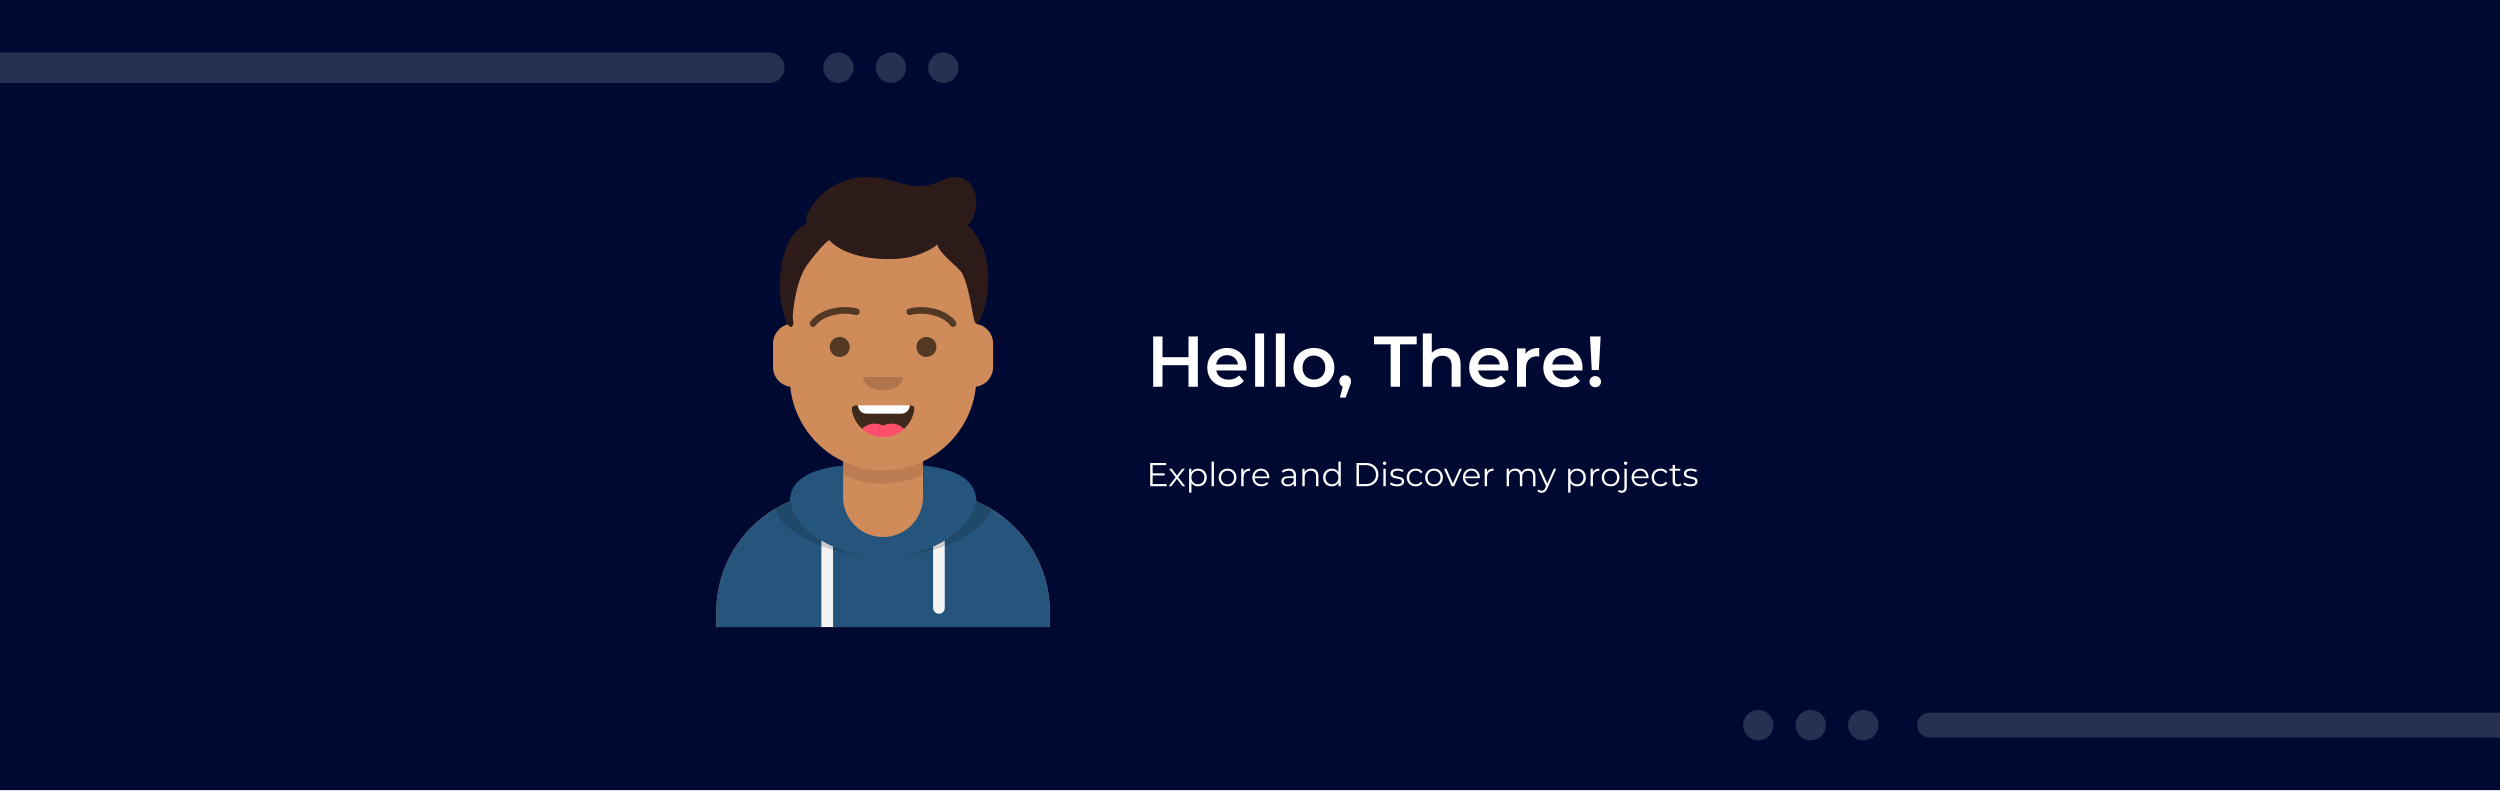
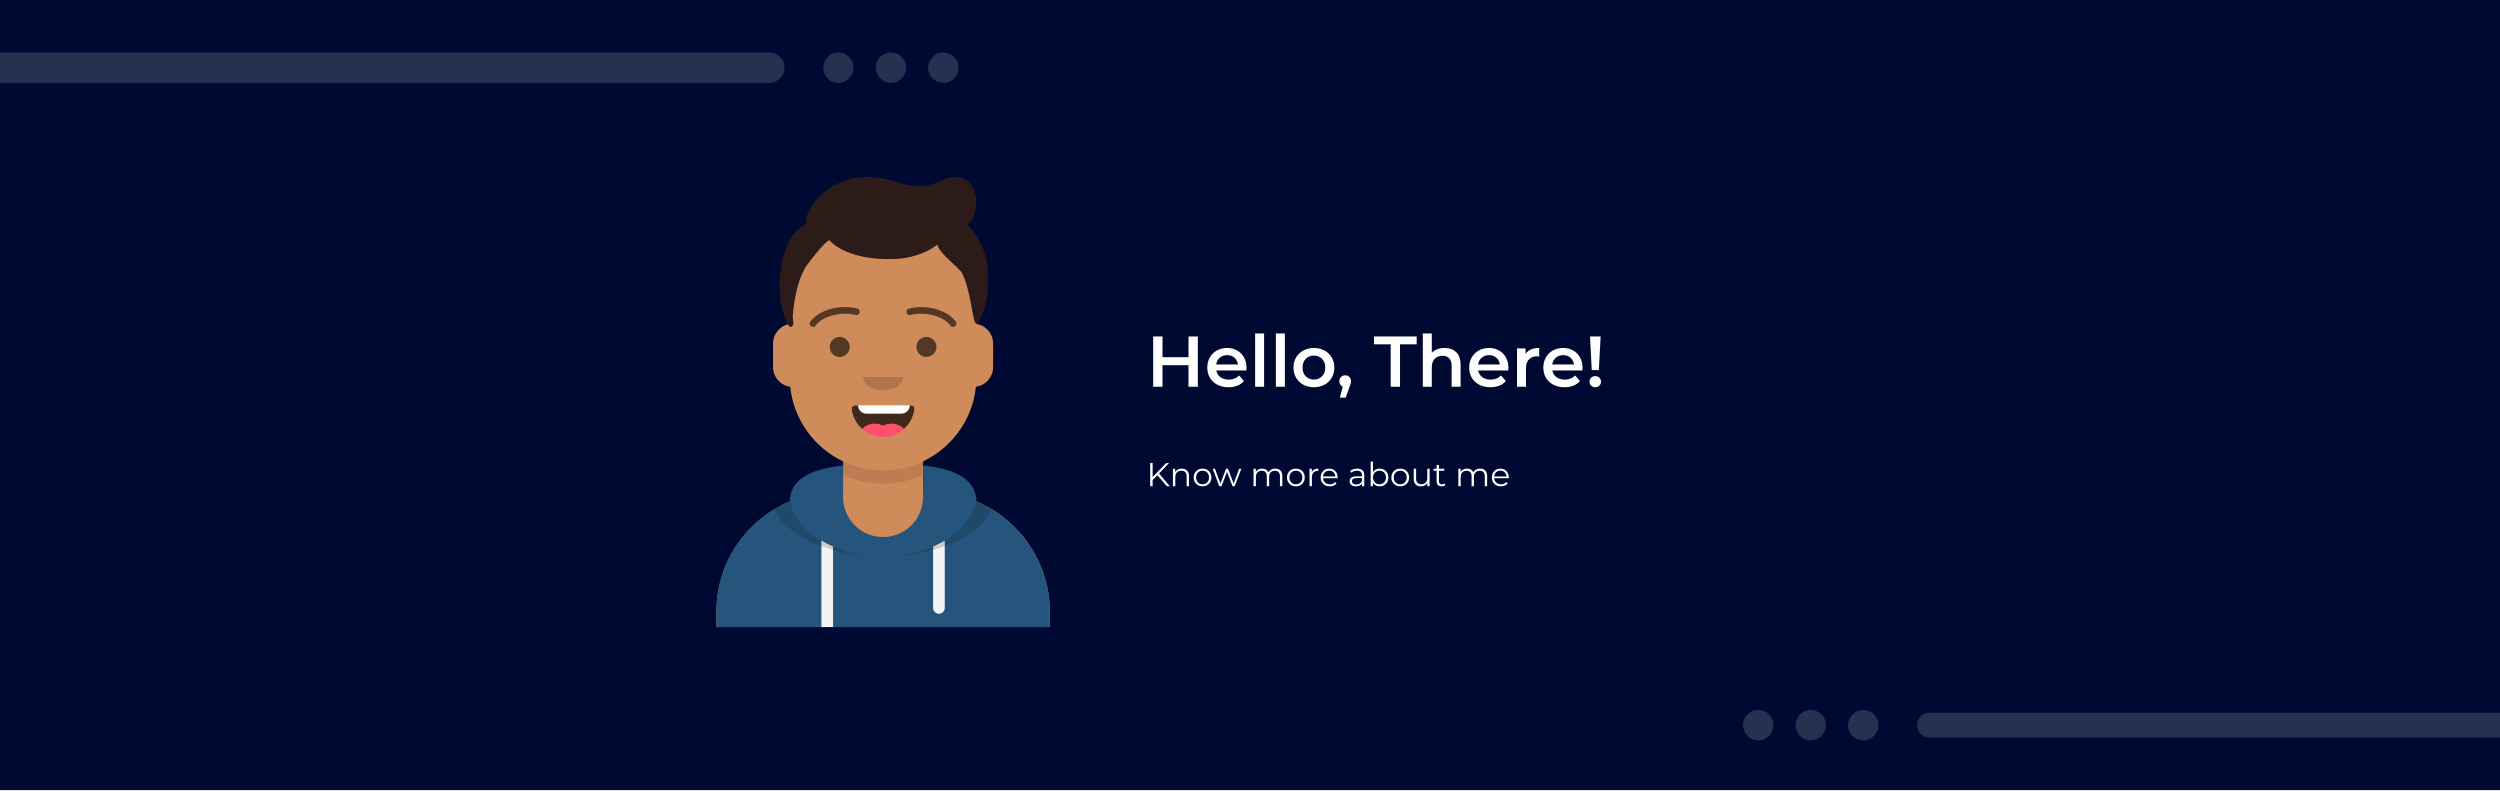
<svg xmlns="http://www.w3.org/2000/svg" width="905" height="286" viewBox="0 0 905 286" fill="none">
  <g clip-path="url(#clip0)">
    <rect width="905" height="286" fill="#000931" />
    <mask id="mask0" mask-type="alpha" maskUnits="userSpaceOnUse" x="259" y="79" width="122" height="148">
      <path d="M334.157 167.012V178.111H336.571C360.572 178.111 380.029 197.567 380.029 221.568V227H259.314V221.568C259.314 197.567 278.771 178.111 302.771 178.111H305.186V167.012C294.782 162.069 287.303 151.968 286.056 140.014C282.54 139.517 279.836 136.496 279.836 132.843V124.393C279.836 120.804 282.446 117.825 285.871 117.25V113.529C285.871 94.861 301.004 79.729 319.671 79.729C338.339 79.729 353.471 94.861 353.471 113.529V117.25C356.897 117.825 359.507 120.804 359.507 124.393V132.843C359.507 136.496 356.803 139.517 353.287 140.014C352.04 151.968 344.561 162.069 334.157 167.012Z" fill="white" />
    </mask>
    <g mask="url(#mask0)">
      <path d="M334.157 167.012V178.111H336.571C360.572 178.111 380.029 197.567 380.029 221.568V227H259.314V221.568C259.314 197.567 278.771 178.111 302.771 178.111H305.186V167.012C294.782 162.069 287.303 151.968 286.056 140.014C282.54 139.517 279.836 136.496 279.836 132.843V124.393C279.836 120.804 282.446 117.825 285.871 117.25V113.529C285.871 94.861 301.004 79.729 319.671 79.729C338.339 79.729 353.471 94.861 353.471 113.529V117.25C356.897 117.825 359.507 120.804 359.507 124.393V132.843C359.507 136.496 356.803 139.517 353.287 140.014C352.04 151.968 344.561 162.069 334.157 167.012Z" fill="#D0C6AC" />
      <path d="M418.657 79.729H259.314V248.729H418.657V79.729Z" fill="#D08B5B" />
      <path fill-rule="evenodd" clip-rule="evenodd" d="M353.471 127.411V141.293C353.471 159.96 338.339 175.093 319.671 175.093C301.004 175.093 285.871 159.96 285.871 141.293V127.411V136.464C285.871 155.132 301.004 170.264 319.671 170.264C338.339 170.264 353.471 155.132 353.471 136.464V127.411Z" fill="black" fill-opacity="0.1" />
    </g>
    <mask id="mask1" mask-type="alpha" maskUnits="userSpaceOnUse" x="259" y="168" width="122" height="59">
-       <path fill-rule="evenodd" clip-rule="evenodd" d="M305.186 168.496C294.37 169.707 286.04 173.012 285.874 181.518C270.267 188.111 259.314 203.56 259.314 221.568V227H380.029V221.568C380.029 203.56 369.076 188.111 353.469 181.518C353.303 173.012 344.972 169.707 334.157 168.496V179.921C334.157 187.922 327.672 194.407 319.671 194.407C311.671 194.407 305.186 187.922 305.186 179.921V168.496Z" fill="white" />
+       <path fill-rule="evenodd" clip-rule="evenodd" d="M305.186 168.496C294.37 169.707 286.04 173.012 285.874 181.518C270.267 188.111 259.314 203.56 259.314 221.568V227H380.029V221.568C380.029 203.56 369.076 188.111 353.469 181.518C353.302 173.012 344.972 169.707 334.157 168.496V179.921C334.157 187.922 327.672 194.407 319.671 194.407C311.671 194.407 305.186 187.922 305.186 179.921V168.496Z" fill="white" />
    </mask>
    <g mask="url(#mask1)">
-       <path fill-rule="evenodd" clip-rule="evenodd" d="M305.186 168.496C294.37 169.707 286.04 173.012 285.874 181.518C270.267 188.111 259.314 203.56 259.314 221.568V227H380.029V221.568C380.029 203.56 369.076 188.111 353.469 181.518C353.303 173.012 344.972 169.707 334.157 168.496V179.921C334.157 187.922 327.672 194.407 319.671 194.407C311.671 194.407 305.186 187.922 305.186 179.921V168.496Z" fill="#B7C1DB" />
+       <path fill-rule="evenodd" clip-rule="evenodd" d="M305.186 168.496C294.37 169.707 286.04 173.012 285.874 181.518C270.267 188.111 259.314 203.56 259.314 221.568V227H380.029V221.568C380.029 203.56 369.076 188.111 353.469 181.518C353.302 173.012 344.972 169.707 334.157 168.496V179.921C334.157 187.922 327.672 194.407 319.671 194.407C311.671 194.407 305.186 187.922 305.186 179.921V168.496Z" fill="#B7C1DB" />
      <path d="M399.343 160.607H240V227H399.343V160.607Z" fill="#25557C" />
-       <path fill-rule="evenodd" clip-rule="evenodd" d="M301.564 197.871V227H297.339V195.705C298.669 196.496 300.084 197.22 301.564 197.871ZM342.004 195.705V220.059C342.004 221.226 341.058 222.171 339.891 222.171C338.724 222.171 337.779 221.226 337.779 220.059V197.871C339.259 197.22 340.673 196.496 342.004 195.705Z" fill="#F4F4F4" />
+       <path fill-rule="evenodd" clip-rule="evenodd" d="M301.564 197.871V227H297.339V195.705C298.669 196.496 300.084 197.22 301.564 197.871ZM342.003 195.705V220.059C342.003 221.226 341.058 222.171 339.891 222.171C338.724 222.171 337.778 221.226 337.778 220.059V197.871C339.259 197.22 340.673 196.496 342.003 195.705Z" fill="#F4F4F4" />
      <path fill-rule="evenodd" clip-rule="evenodd" d="M294.901 168.287C285.817 170.005 279.534 173.429 279.534 180.107C279.534 192.005 299.475 201.65 319.671 201.65C339.868 201.65 359.809 192.005 359.809 180.107C359.809 173.429 353.526 170.005 344.442 168.287C349.925 170.309 353.471 173.708 353.471 179.364C353.471 191.672 336.679 201.65 319.671 201.65C302.664 201.65 285.871 191.672 285.871 179.364C285.871 173.708 289.417 170.309 294.901 168.287Z" fill="black" fill-opacity="0.16" />
    </g>
    <mask id="mask2" mask-type="alpha" maskUnits="userSpaceOnUse" x="308" y="146" width="24" height="13">
      <path fill-rule="evenodd" clip-rule="evenodd" d="M308.275 148.009C308.913 153.738 313.772 158.193 319.671 158.193C325.589 158.193 330.46 153.711 331.074 147.956C331.123 147.493 330.606 146.725 329.958 146.725C320.968 146.725 314.081 146.725 309.463 146.725C308.811 146.725 308.211 147.436 308.275 148.009Z" fill="white" />
    </mask>
    <g mask="url(#mask2)">
      <path fill-rule="evenodd" clip-rule="evenodd" d="M308.275 148.009C308.913 153.738 313.772 158.193 319.671 158.193C325.589 158.193 330.46 153.711 331.074 147.956C331.123 147.493 330.606 146.725 329.958 146.725C320.968 146.725 314.081 146.725 309.463 146.725C308.811 146.725 308.211 147.436 308.275 148.009Z" fill="black" fill-opacity="0.7" />
      <path d="M326.311 140.086H313.636C311.969 140.086 310.618 141.437 310.618 143.104V146.725C310.618 148.392 311.969 149.743 313.636 149.743H326.311C327.977 149.743 329.329 148.392 329.329 146.725V143.104C329.329 141.437 327.977 140.086 326.311 140.086Z" fill="white" />
      <path d="M316.654 166.643C320.32 166.643 323.293 163.67 323.293 160.004C323.293 156.337 320.32 153.364 316.654 153.364C312.987 153.364 310.014 156.337 310.014 160.004C310.014 163.67 312.987 166.643 316.654 166.643Z" fill="#FF4F6D" />
-       <path d="M322.689 166.643C326.356 166.643 329.329 163.67 329.329 160.004C329.329 156.337 326.356 153.364 322.689 153.364C319.023 153.364 316.05 156.337 316.05 160.004C316.05 163.67 319.023 166.643 322.689 166.643Z" fill="#FF4F6D" />
+       <path d="M322.689 166.643C326.356 166.643 329.329 163.67 329.329 160.004C329.329 156.337 326.356 153.364 322.689 153.364C319.022 153.364 316.05 156.337 316.05 160.004C316.05 163.67 319.022 166.643 322.689 166.643Z" fill="#FF4F6D" />
    </g>
    <path fill-rule="evenodd" clip-rule="evenodd" d="M312.429 136.464C312.429 139.131 315.671 141.293 319.671 141.293C323.672 141.293 326.914 139.131 326.914 136.464" fill="black" fill-opacity="0.16" />
    <path d="M303.979 129.221C305.979 129.221 307.6 127.6 307.6 125.6C307.6 123.6 305.979 121.979 303.979 121.979C301.979 121.979 300.357 123.6 300.357 125.6C300.357 127.6 301.979 129.221 303.979 129.221Z" fill="black" fill-opacity="0.6" />
    <path d="M335.364 129.221C337.364 129.221 338.986 127.6 338.986 125.6C338.986 123.6 337.364 121.979 335.364 121.979C333.364 121.979 331.743 123.6 331.743 125.6C331.743 127.6 333.364 129.221 335.364 129.221Z" fill="black" fill-opacity="0.6" />
    <path d="M295.305 117.849C297.668 114.524 304.146 112.66 309.726 114.03C310.374 114.189 311.028 113.793 311.187 113.146C311.346 112.498 310.95 111.845 310.302 111.686C303.822 110.094 296.321 112.253 293.337 116.451C292.951 116.994 293.079 117.748 293.622 118.134C294.166 118.52 294.919 118.393 295.305 117.849Z" fill="black" fill-opacity="0.6" />
-     <path d="M344.038 117.849C341.675 114.524 335.197 112.66 329.617 114.03C328.969 114.189 328.315 113.793 328.156 113.146C327.997 112.498 328.393 111.845 329.041 111.686C335.521 110.094 343.023 112.253 346.006 116.451C346.392 116.994 346.264 117.748 345.721 118.134C345.177 118.52 344.424 118.393 344.038 117.849Z" fill="black" fill-opacity="0.6" />
+     <path d="M344.038 117.849C341.675 114.524 335.197 112.66 329.617 114.03C328.969 114.189 328.315 113.793 328.156 113.146C327.997 112.498 328.393 111.845 329.041 111.686C335.521 110.094 343.022 112.253 346.006 116.451C346.392 116.994 346.264 117.748 345.721 118.134C345.177 118.52 344.424 118.393 344.038 117.849Z" fill="black" fill-opacity="0.6" />
    <mask id="mask3" mask-type="alpha" maskUnits="userSpaceOnUse" x="240" y="58" width="160" height="169">
      <path d="M399.343 58H240V227H399.343V58Z" fill="white" />
    </mask>
    <g mask="url(#mask3)">
      <mask id="mask4" mask-type="alpha" maskUnits="userSpaceOnUse" x="282" y="64" width="76" height="55">
        <path fill-rule="evenodd" clip-rule="evenodd" d="M350.26 81.508C353.523 78.521 354.309 72.463 352.456 68.532C350.182 63.706 345.565 63.102 341.142 65.224C336.972 67.225 333.261 67.891 328.695 66.922C324.314 65.992 320.158 64.351 315.63 64.082C308.19 63.639 300.963 66.398 295.893 71.96C294.925 73.021 294.146 74.234 293.409 75.464C292.819 76.448 292.155 77.503 291.904 78.637C291.785 79.177 292.007 80.507 291.738 80.949C291.448 81.426 290.353 81.864 289.886 82.218C288.94 82.935 288.121 83.745 287.363 84.66C285.754 86.605 284.868 88.636 284.123 91.041C281.647 99.035 281.437 108.544 284.638 116.394C285.065 117.44 286.388 119.624 287.165 117.382C287.319 116.939 286.963 115.454 286.964 115.007C286.967 113.366 287.873 102.496 291.821 96.407C293.106 94.425 299.047 87.003 300.261 86.943C300.904 87.965 307.431 94.493 324.369 93.728C332.012 93.383 337.889 89.95 339.3 88.461C339.921 91.8 347.142 96.8 348.242 98.857C351.421 104.8 352.126 117.147 353.339 117.124C354.553 117.101 355.424 113.963 355.673 113.364C357.527 108.912 357.843 103.325 357.645 98.541C357.387 92.383 354.845 85.729 350.26 81.508Z" fill="white" />
      </mask>
      <g mask="url(#mask4)">
        <path fill-rule="evenodd" clip-rule="evenodd" d="M350.26 81.508C353.523 78.521 354.309 72.463 352.456 68.532C350.182 63.706 345.565 63.102 341.142 65.224C336.972 67.225 333.261 67.891 328.695 66.922C324.314 65.992 320.158 64.351 315.63 64.082C308.19 63.639 300.963 66.398 295.893 71.96C294.925 73.021 294.146 74.234 293.409 75.464C292.819 76.448 292.155 77.503 291.904 78.637C291.785 79.177 292.007 80.507 291.738 80.949C291.448 81.426 290.353 81.864 289.886 82.218C288.94 82.935 288.121 83.745 287.363 84.66C285.754 86.605 284.868 88.636 284.123 91.041C281.647 99.035 281.437 108.544 284.638 116.394C285.065 117.44 286.388 119.624 287.165 117.382C287.319 116.939 286.963 115.454 286.964 115.007C286.967 113.366 287.873 102.496 291.821 96.407C293.106 94.425 299.047 87.003 300.261 86.943C300.904 87.965 307.431 94.493 324.369 93.728C332.012 93.383 337.889 89.95 339.3 88.461C339.921 91.8 347.142 96.8 348.242 98.857C351.421 104.8 352.126 117.147 353.339 117.124C354.553 117.101 355.424 113.963 355.673 113.364C357.527 108.912 357.843 103.325 357.645 98.541C357.387 92.383 354.845 85.729 350.26 81.508Z" fill="#28354B" />
        <path d="M398.739 58H239.396V227H398.739V58Z" fill="#2C1B18" />
      </g>
    </g>
    <path d="M433.616 121.8V140H430.236V132.2H420.824V140H417.444V121.8H420.824V129.314H430.236V121.8H433.616ZM451.233 133.136C451.233 133.361 451.215 133.682 451.181 134.098H440.287C440.477 135.121 440.971 135.935 441.769 136.542C442.583 137.131 443.589 137.426 444.785 137.426C446.31 137.426 447.567 136.923 448.555 135.918L450.297 137.92C449.673 138.665 448.884 139.229 447.931 139.61C446.977 139.991 445.903 140.182 444.707 140.182C443.181 140.182 441.838 139.879 440.677 139.272C439.515 138.665 438.614 137.825 437.973 136.75C437.349 135.658 437.037 134.427 437.037 133.058C437.037 131.706 437.34 130.493 437.947 129.418C438.571 128.326 439.429 127.477 440.521 126.87C441.613 126.263 442.843 125.96 444.213 125.96C445.565 125.96 446.769 126.263 447.827 126.87C448.901 127.459 449.733 128.3 450.323 129.392C450.929 130.467 451.233 131.715 451.233 133.136ZM444.213 128.56C443.173 128.56 442.289 128.872 441.561 129.496C440.85 130.103 440.417 130.917 440.261 131.94H448.139C448 130.935 447.575 130.12 446.865 129.496C446.154 128.872 445.27 128.56 444.213 128.56ZM454.355 120.708H457.605V140H454.355V120.708ZM461.87 120.708H465.12V140H461.87V120.708ZM475.626 140.182C474.222 140.182 472.957 139.879 471.83 139.272C470.703 138.665 469.819 137.825 469.178 136.75C468.554 135.658 468.242 134.427 468.242 133.058C468.242 131.689 468.554 130.467 469.178 129.392C469.819 128.317 470.703 127.477 471.83 126.87C472.957 126.263 474.222 125.96 475.626 125.96C477.047 125.96 478.321 126.263 479.448 126.87C480.575 127.477 481.45 128.317 482.074 129.392C482.715 130.467 483.036 131.689 483.036 133.058C483.036 134.427 482.715 135.658 482.074 136.75C481.45 137.825 480.575 138.665 479.448 139.272C478.321 139.879 477.047 140.182 475.626 140.182ZM475.626 137.4C476.822 137.4 477.81 137.001 478.59 136.204C479.37 135.407 479.76 134.358 479.76 133.058C479.76 131.758 479.37 130.709 478.59 129.912C477.81 129.115 476.822 128.716 475.626 128.716C474.43 128.716 473.442 129.115 472.662 129.912C471.899 130.709 471.518 131.758 471.518 133.058C471.518 134.358 471.899 135.407 472.662 136.204C473.442 137.001 474.43 137.4 475.626 137.4ZM486.956 135.866C487.562 135.866 488.065 136.065 488.464 136.464C488.862 136.863 489.062 137.383 489.062 138.024C489.062 138.301 489.018 138.596 488.932 138.908C488.862 139.203 488.706 139.653 488.464 140.26L487.138 143.926H485.032L486.072 139.948C485.69 139.792 485.387 139.549 485.162 139.22C484.954 138.873 484.85 138.475 484.85 138.024C484.85 137.383 485.049 136.863 485.448 136.464C485.846 136.065 486.349 135.866 486.956 135.866ZM503.427 124.66H497.395V121.8H512.839V124.66H506.807V140H503.427V124.66ZM522.942 125.96C524.692 125.96 526.096 126.471 527.154 127.494C528.211 128.517 528.74 130.033 528.74 132.044V140H525.49V132.46C525.49 131.247 525.204 130.337 524.632 129.73C524.06 129.106 523.245 128.794 522.188 128.794C520.992 128.794 520.047 129.158 519.354 129.886C518.66 130.597 518.314 131.628 518.314 132.98V140H515.064V120.708H518.314V127.728C518.851 127.156 519.51 126.723 520.29 126.428C521.087 126.116 521.971 125.96 522.942 125.96ZM546.041 133.136C546.041 133.361 546.024 133.682 545.989 134.098H535.095C535.286 135.121 535.78 135.935 536.577 136.542C537.392 137.131 538.397 137.426 539.593 137.426C541.119 137.426 542.375 136.923 543.363 135.918L545.105 137.92C544.481 138.665 543.693 139.229 542.739 139.61C541.786 139.991 540.711 140.182 539.515 140.182C537.99 140.182 536.647 139.879 535.485 139.272C534.324 138.665 533.423 137.825 532.781 136.75C532.157 135.658 531.845 134.427 531.845 133.058C531.845 131.706 532.149 130.493 532.755 129.418C533.379 128.326 534.237 127.477 535.329 126.87C536.421 126.263 537.652 125.96 539.021 125.96C540.373 125.96 541.578 126.263 542.635 126.87C543.71 127.459 544.542 128.3 545.131 129.392C545.738 130.467 546.041 131.715 546.041 133.136ZM539.021 128.56C537.981 128.56 537.097 128.872 536.369 129.496C535.659 130.103 535.225 130.917 535.069 131.94H542.947C542.809 130.935 542.384 130.12 541.673 129.496C540.963 128.872 540.079 128.56 539.021 128.56ZM552.257 128.144C553.193 126.688 554.84 125.96 557.197 125.96V129.054C556.92 129.002 556.669 128.976 556.443 128.976C555.178 128.976 554.19 129.349 553.479 130.094C552.769 130.822 552.413 131.879 552.413 133.266V140H549.163V126.116H552.257V128.144ZM572.879 133.136C572.879 133.361 572.862 133.682 572.827 134.098H561.933C562.124 135.121 562.618 135.935 563.415 136.542C564.23 137.131 565.235 137.426 566.431 137.426C567.957 137.426 569.213 136.923 570.201 135.918L571.943 137.92C571.319 138.665 570.531 139.229 569.577 139.61C568.624 139.991 567.549 140.182 566.353 140.182C564.828 140.182 563.485 139.879 562.323 139.272C561.162 138.665 560.261 137.825 559.619 136.75C558.995 135.658 558.683 134.427 558.683 133.058C558.683 131.706 558.987 130.493 559.593 129.418C560.217 128.326 561.075 127.477 562.167 126.87C563.259 126.263 564.49 125.96 565.859 125.96C567.211 125.96 568.416 126.263 569.473 126.87C570.548 127.459 571.38 128.3 571.969 129.392C572.576 130.467 572.879 131.715 572.879 133.136ZM565.859 128.56C564.819 128.56 563.935 128.872 563.207 129.496C562.497 130.103 562.063 130.917 561.907 131.94H569.785C569.647 130.935 569.222 130.12 568.511 129.496C567.801 128.872 566.917 128.56 565.859 128.56ZM575.585 121.8H579.433L578.783 133.968H576.209L575.585 121.8ZM577.509 140.182C576.902 140.182 576.4 139.991 576.001 139.61C575.602 139.211 575.403 138.726 575.403 138.154C575.403 137.582 575.602 137.105 576.001 136.724C576.4 136.343 576.902 136.152 577.509 136.152C578.098 136.152 578.584 136.343 578.965 136.724C579.364 137.105 579.563 137.582 579.563 138.154C579.563 138.726 579.364 139.211 578.965 139.61C578.584 139.991 578.098 140.182 577.509 140.182Z" fill="white" />
    <rect x="-16" y="19" width="300" height="11" rx="5.5" fill="white" fill-opacity="0.16" />
    <rect x="298" y="19" width="11" height="11" rx="5.5" fill="white" fill-opacity="0.16" />
    <rect x="317" y="19" width="11" height="11" rx="5.5" fill="white" fill-opacity="0.16" />
    <rect x="336" y="19" width="11" height="11" rx="5.5" fill="white" fill-opacity="0.16" />
    <rect x="631" y="257" width="11" height="11" rx="5.5" fill="white" fill-opacity="0.16" />
    <rect x="650" y="257" width="11" height="11" rx="5.5" fill="white" fill-opacity="0.16" />
    <rect x="669" y="257" width="11" height="11" rx="5.5" fill="white" fill-opacity="0.16" />
    <rect x="694" y="258" width="277" height="9" rx="4.5" fill="white" fill-opacity="0.16" />
-     <path d="M422.308 175.232V176H416.368V167.6H422.128V168.368H417.256V171.356H421.6V172.112H417.256V175.232H422.308ZM428.06 176L426.056 173.36L424.04 176H423.08L425.576 172.76L423.2 169.688H424.16L426.056 172.16L427.952 169.688H428.888L426.512 172.76L429.032 176H428.06ZM433.702 169.64C434.294 169.64 434.83 169.776 435.31 170.048C435.79 170.312 436.166 170.688 436.438 171.176C436.71 171.664 436.846 172.22 436.846 172.844C436.846 173.476 436.71 174.036 436.438 174.524C436.166 175.012 435.79 175.392 435.31 175.664C434.838 175.928 434.302 176.06 433.702 176.06C433.19 176.06 432.726 175.956 432.31 175.748C431.902 175.532 431.566 175.22 431.302 174.812V178.328H430.45V169.688H431.266V170.936C431.522 170.52 431.858 170.2 432.274 169.976C432.698 169.752 433.174 169.64 433.702 169.64ZM433.642 175.304C434.082 175.304 434.482 175.204 434.842 175.004C435.202 174.796 435.482 174.504 435.682 174.128C435.89 173.752 435.994 173.324 435.994 172.844C435.994 172.364 435.89 171.94 435.682 171.572C435.482 171.196 435.202 170.904 434.842 170.696C434.482 170.488 434.082 170.384 433.642 170.384C433.194 170.384 432.79 170.488 432.43 170.696C432.078 170.904 431.798 171.196 431.59 171.572C431.39 171.94 431.29 172.364 431.29 172.844C431.29 173.324 431.39 173.752 431.59 174.128C431.798 174.504 432.078 174.796 432.43 175.004C432.79 175.204 433.194 175.304 433.642 175.304ZM438.583 167.096H439.435V176H438.583V167.096ZM444.385 176.06C443.777 176.06 443.229 175.924 442.741 175.652C442.253 175.372 441.869 174.988 441.589 174.5C441.309 174.012 441.169 173.46 441.169 172.844C441.169 172.228 441.309 171.676 441.589 171.188C441.869 170.7 442.253 170.32 442.741 170.048C443.229 169.776 443.777 169.64 444.385 169.64C444.993 169.64 445.541 169.776 446.029 170.048C446.517 170.32 446.897 170.7 447.169 171.188C447.449 171.676 447.589 172.228 447.589 172.844C447.589 173.46 447.449 174.012 447.169 174.5C446.897 174.988 446.517 175.372 446.029 175.652C445.541 175.924 444.993 176.06 444.385 176.06ZM444.385 175.304C444.833 175.304 445.233 175.204 445.585 175.004C445.945 174.796 446.225 174.504 446.425 174.128C446.625 173.752 446.725 173.324 446.725 172.844C446.725 172.364 446.625 171.936 446.425 171.56C446.225 171.184 445.945 170.896 445.585 170.696C445.233 170.488 444.833 170.384 444.385 170.384C443.937 170.384 443.533 170.488 443.173 170.696C442.821 170.896 442.541 171.184 442.333 171.56C442.133 171.936 442.033 172.364 442.033 172.844C442.033 173.324 442.133 173.752 442.333 174.128C442.541 174.504 442.821 174.796 443.173 175.004C443.533 175.204 443.937 175.304 444.385 175.304ZM450.145 170.924C450.345 170.5 450.641 170.18 451.033 169.964C451.433 169.748 451.925 169.64 452.509 169.64V170.468L452.305 170.456C451.641 170.456 451.121 170.66 450.745 171.068C450.369 171.476 450.181 172.048 450.181 172.784V176H449.329V169.688H450.145V170.924ZM459.489 173.108H454.209C454.257 173.764 454.509 174.296 454.965 174.704C455.421 175.104 455.997 175.304 456.693 175.304C457.085 175.304 457.445 175.236 457.773 175.1C458.101 174.956 458.385 174.748 458.625 174.476L459.105 175.028C458.825 175.364 458.473 175.62 458.049 175.796C457.633 175.972 457.173 176.06 456.669 176.06C456.021 176.06 455.445 175.924 454.941 175.652C454.445 175.372 454.057 174.988 453.777 174.5C453.497 174.012 453.357 173.46 453.357 172.844C453.357 172.228 453.489 171.676 453.753 171.188C454.025 170.7 454.393 170.32 454.857 170.048C455.329 169.776 455.857 169.64 456.441 169.64C457.025 169.64 457.549 169.776 458.013 170.048C458.477 170.32 458.841 170.7 459.105 171.188C459.369 171.668 459.501 172.22 459.501 172.844L459.489 173.108ZM456.441 170.372C455.833 170.372 455.321 170.568 454.905 170.96C454.497 171.344 454.265 171.848 454.209 172.472H458.685C458.629 171.848 458.393 171.344 457.977 170.96C457.569 170.568 457.057 170.372 456.441 170.372ZM466.584 169.64C467.408 169.64 468.04 169.848 468.48 170.264C468.92 170.672 469.14 171.28 469.14 172.088V176H468.324V175.016C468.132 175.344 467.848 175.6 467.472 175.784C467.104 175.968 466.664 176.06 466.152 176.06C465.448 176.06 464.888 175.892 464.472 175.556C464.056 175.22 463.848 174.776 463.848 174.224C463.848 173.688 464.04 173.256 464.424 172.928C464.816 172.6 465.436 172.436 466.284 172.436H468.288V172.052C468.288 171.508 468.136 171.096 467.832 170.816C467.528 170.528 467.084 170.384 466.5 170.384C466.1 170.384 465.716 170.452 465.348 170.588C464.98 170.716 464.664 170.896 464.4 171.128L464.016 170.492C464.336 170.22 464.72 170.012 465.168 169.868C465.616 169.716 466.088 169.64 466.584 169.64ZM466.284 175.388C466.764 175.388 467.176 175.28 467.52 175.064C467.864 174.84 468.12 174.52 468.288 174.104V173.072H466.308C465.228 173.072 464.688 173.448 464.688 174.2C464.688 174.568 464.828 174.86 465.108 175.076C465.388 175.284 465.78 175.388 466.284 175.388ZM474.67 169.64C475.462 169.64 476.09 169.872 476.554 170.336C477.026 170.792 477.262 171.46 477.262 172.34V176H476.41V172.424C476.41 171.768 476.246 171.268 475.918 170.924C475.59 170.58 475.122 170.408 474.514 170.408C473.834 170.408 473.294 170.612 472.894 171.02C472.502 171.42 472.306 171.976 472.306 172.688V176H471.454V169.688H472.27V170.852C472.502 170.468 472.822 170.172 473.23 169.964C473.646 169.748 474.126 169.64 474.67 169.64ZM485.358 167.096V176H484.542V174.752C484.286 175.176 483.946 175.5 483.522 175.724C483.106 175.948 482.634 176.06 482.106 176.06C481.514 176.06 480.978 175.924 480.498 175.652C480.018 175.38 479.642 175 479.37 174.512C479.098 174.024 478.962 173.468 478.962 172.844C478.962 172.22 479.098 171.664 479.37 171.176C479.642 170.688 480.018 170.312 480.498 170.048C480.978 169.776 481.514 169.64 482.106 169.64C482.618 169.64 483.078 169.748 483.486 169.964C483.902 170.172 484.242 170.48 484.506 170.888V167.096H485.358ZM482.178 175.304C482.618 175.304 483.014 175.204 483.366 175.004C483.726 174.796 484.006 174.504 484.206 174.128C484.414 173.752 484.518 173.324 484.518 172.844C484.518 172.364 484.414 171.936 484.206 171.56C484.006 171.184 483.726 170.896 483.366 170.696C483.014 170.488 482.618 170.384 482.178 170.384C481.73 170.384 481.326 170.488 480.966 170.696C480.614 170.896 480.334 171.184 480.126 171.56C479.926 171.936 479.826 172.364 479.826 172.844C479.826 173.324 479.926 173.752 480.126 174.128C480.334 174.504 480.614 174.796 480.966 175.004C481.326 175.204 481.73 175.304 482.178 175.304ZM491.052 167.6H494.472C495.36 167.6 496.144 167.78 496.824 168.14C497.504 168.492 498.032 168.988 498.408 169.628C498.784 170.26 498.972 170.984 498.972 171.8C498.972 172.616 498.784 173.344 498.408 173.984C498.032 174.616 497.504 175.112 496.824 175.472C496.144 175.824 495.36 176 494.472 176H491.052V167.6ZM494.424 175.232C495.16 175.232 495.804 175.088 496.356 174.8C496.908 174.504 497.336 174.1 497.64 173.588C497.944 173.068 498.096 172.472 498.096 171.8C498.096 171.128 497.944 170.536 497.64 170.024C497.336 169.504 496.908 169.1 496.356 168.812C495.804 168.516 495.16 168.368 494.424 168.368H491.94V175.232H494.424ZM500.786 169.688H501.638V176H500.786V169.688ZM501.218 168.308C501.042 168.308 500.894 168.248 500.774 168.128C500.654 168.008 500.594 167.864 500.594 167.696C500.594 167.536 500.654 167.396 500.774 167.276C500.894 167.156 501.042 167.096 501.218 167.096C501.394 167.096 501.542 167.156 501.662 167.276C501.782 167.388 501.842 167.524 501.842 167.684C501.842 167.86 501.782 168.008 501.662 168.128C501.542 168.248 501.394 168.308 501.218 168.308ZM505.7 176.06C505.188 176.06 504.696 175.988 504.224 175.844C503.76 175.692 503.396 175.504 503.132 175.28L503.516 174.608C503.78 174.816 504.112 174.988 504.512 175.124C504.912 175.252 505.328 175.316 505.76 175.316C506.336 175.316 506.76 175.228 507.032 175.052C507.312 174.868 507.452 174.612 507.452 174.284C507.452 174.052 507.376 173.872 507.224 173.744C507.072 173.608 506.88 173.508 506.648 173.444C506.416 173.372 506.108 173.304 505.724 173.24C505.212 173.144 504.8 173.048 504.488 172.952C504.176 172.848 503.908 172.676 503.684 172.436C503.468 172.196 503.36 171.864 503.36 171.44C503.36 170.912 503.58 170.48 504.02 170.144C504.46 169.808 505.072 169.64 505.856 169.64C506.264 169.64 506.672 169.696 507.08 169.808C507.488 169.912 507.824 170.052 508.088 170.228L507.716 170.912C507.196 170.552 506.576 170.372 505.856 170.372C505.312 170.372 504.9 170.468 504.62 170.66C504.348 170.852 504.212 171.104 504.212 171.416C504.212 171.656 504.288 171.848 504.44 171.992C504.6 172.136 504.796 172.244 505.028 172.316C505.26 172.38 505.58 172.448 505.988 172.52C506.492 172.616 506.896 172.712 507.2 172.808C507.504 172.904 507.764 173.068 507.98 173.3C508.196 173.532 508.304 173.852 508.304 174.26C508.304 174.812 508.072 175.252 507.608 175.58C507.152 175.9 506.516 176.06 505.7 176.06ZM512.495 176.06C511.871 176.06 511.311 175.924 510.815 175.652C510.327 175.38 509.943 175 509.663 174.512C509.383 174.016 509.243 173.46 509.243 172.844C509.243 172.228 509.383 171.676 509.663 171.188C509.943 170.7 510.327 170.32 510.815 170.048C511.311 169.776 511.871 169.64 512.495 169.64C513.039 169.64 513.523 169.748 513.947 169.964C514.379 170.172 514.719 170.48 514.967 170.888L514.331 171.32C514.123 171.008 513.859 170.776 513.539 170.624C513.219 170.464 512.871 170.384 512.495 170.384C512.039 170.384 511.627 170.488 511.259 170.696C510.899 170.896 510.615 171.184 510.407 171.56C510.207 171.936 510.107 172.364 510.107 172.844C510.107 173.332 510.207 173.764 510.407 174.14C510.615 174.508 510.899 174.796 511.259 175.004C511.627 175.204 512.039 175.304 512.495 175.304C512.871 175.304 513.219 175.228 513.539 175.076C513.859 174.924 514.123 174.692 514.331 174.38L514.967 174.812C514.719 175.22 514.379 175.532 513.947 175.748C513.515 175.956 513.031 176.06 512.495 176.06ZM519.116 176.06C518.508 176.06 517.96 175.924 517.472 175.652C516.984 175.372 516.6 174.988 516.32 174.5C516.04 174.012 515.9 173.46 515.9 172.844C515.9 172.228 516.04 171.676 516.32 171.188C516.6 170.7 516.984 170.32 517.472 170.048C517.96 169.776 518.508 169.64 519.116 169.64C519.724 169.64 520.272 169.776 520.76 170.048C521.248 170.32 521.628 170.7 521.9 171.188C522.18 171.676 522.32 172.228 522.32 172.844C522.32 173.46 522.18 174.012 521.9 174.5C521.628 174.988 521.248 175.372 520.76 175.652C520.272 175.924 519.724 176.06 519.116 176.06ZM519.116 175.304C519.564 175.304 519.964 175.204 520.316 175.004C520.676 174.796 520.956 174.504 521.156 174.128C521.356 173.752 521.456 173.324 521.456 172.844C521.456 172.364 521.356 171.936 521.156 171.56C520.956 171.184 520.676 170.896 520.316 170.696C519.964 170.488 519.564 170.384 519.116 170.384C518.668 170.384 518.264 170.488 517.904 170.696C517.552 170.896 517.272 171.184 517.064 171.56C516.864 171.936 516.764 172.364 516.764 172.844C516.764 173.324 516.864 173.752 517.064 174.128C517.272 174.504 517.552 174.796 517.904 175.004C518.264 175.204 518.668 175.304 519.116 175.304ZM529.187 169.688L526.379 176H525.503L522.707 169.688H523.595L525.959 175.064L528.347 169.688H529.187ZM535.707 173.108H530.427C530.475 173.764 530.727 174.296 531.183 174.704C531.639 175.104 532.215 175.304 532.911 175.304C533.303 175.304 533.663 175.236 533.991 175.1C534.319 174.956 534.603 174.748 534.843 174.476L535.323 175.028C535.043 175.364 534.691 175.62 534.267 175.796C533.851 175.972 533.391 176.06 532.887 176.06C532.239 176.06 531.663 175.924 531.159 175.652C530.663 175.372 530.275 174.988 529.995 174.5C529.715 174.012 529.575 173.46 529.575 172.844C529.575 172.228 529.707 171.676 529.971 171.188C530.243 170.7 530.611 170.32 531.075 170.048C531.547 169.776 532.075 169.64 532.659 169.64C533.243 169.64 533.767 169.776 534.231 170.048C534.695 170.32 535.059 170.7 535.323 171.188C535.587 171.668 535.719 172.22 535.719 172.844L535.707 173.108ZM532.659 170.372C532.051 170.372 531.539 170.568 531.123 170.96C530.715 171.344 530.483 171.848 530.427 172.472H534.903C534.847 171.848 534.611 171.344 534.195 170.96C533.787 170.568 533.275 170.372 532.659 170.372ZM538.27 170.924C538.47 170.5 538.766 170.18 539.158 169.964C539.558 169.748 540.05 169.64 540.634 169.64V170.468L540.43 170.456C539.766 170.456 539.246 170.66 538.87 171.068C538.494 171.476 538.306 172.048 538.306 172.784V176H537.454V169.688H538.27V170.924ZM553.283 169.64C554.075 169.64 554.695 169.868 555.143 170.324C555.599 170.78 555.827 171.452 555.827 172.34V176H554.975V172.424C554.975 171.768 554.815 171.268 554.495 170.924C554.183 170.58 553.739 170.408 553.163 170.408C552.507 170.408 551.991 170.612 551.615 171.02C551.239 171.42 551.051 171.976 551.051 172.688V176H550.199V172.424C550.199 171.768 550.039 171.268 549.719 170.924C549.407 170.58 548.959 170.408 548.375 170.408C547.727 170.408 547.211 170.612 546.827 171.02C546.451 171.42 546.263 171.976 546.263 172.688V176H545.411V169.688H546.227V170.84C546.451 170.456 546.763 170.16 547.163 169.952C547.563 169.744 548.023 169.64 548.543 169.64C549.071 169.64 549.527 169.752 549.911 169.976C550.303 170.2 550.595 170.532 550.787 170.972C551.019 170.556 551.351 170.232 551.783 170C552.223 169.76 552.723 169.64 553.283 169.64ZM563.324 169.688L560.168 176.756C559.912 177.348 559.616 177.768 559.28 178.016C558.944 178.264 558.54 178.388 558.068 178.388C557.764 178.388 557.48 178.34 557.216 178.244C556.952 178.148 556.724 178.004 556.532 177.812L556.928 177.176C557.248 177.496 557.632 177.656 558.08 177.656C558.368 177.656 558.612 177.576 558.812 177.416C559.02 177.256 559.212 176.984 559.388 176.6L559.664 175.988L556.844 169.688H557.732L560.108 175.052L562.484 169.688H563.324ZM570.917 169.64C571.509 169.64 572.045 169.776 572.525 170.048C573.005 170.312 573.381 170.688 573.653 171.176C573.925 171.664 574.061 172.22 574.061 172.844C574.061 173.476 573.925 174.036 573.653 174.524C573.381 175.012 573.005 175.392 572.525 175.664C572.053 175.928 571.517 176.06 570.917 176.06C570.405 176.06 569.941 175.956 569.525 175.748C569.117 175.532 568.781 175.22 568.517 174.812V178.328H567.665V169.688H568.481V170.936C568.737 170.52 569.073 170.2 569.489 169.976C569.913 169.752 570.389 169.64 570.917 169.64ZM570.857 175.304C571.297 175.304 571.697 175.204 572.057 175.004C572.417 174.796 572.697 174.504 572.897 174.128C573.105 173.752 573.209 173.324 573.209 172.844C573.209 172.364 573.105 171.94 572.897 171.572C572.697 171.196 572.417 170.904 572.057 170.696C571.697 170.488 571.297 170.384 570.857 170.384C570.409 170.384 570.005 170.488 569.645 170.696C569.293 170.904 569.013 171.196 568.805 171.572C568.605 171.94 568.505 172.364 568.505 172.844C568.505 173.324 568.605 173.752 568.805 174.128C569.013 174.504 569.293 174.796 569.645 175.004C570.005 175.204 570.409 175.304 570.857 175.304ZM576.613 170.924C576.813 170.5 577.109 170.18 577.501 169.964C577.901 169.748 578.393 169.64 578.977 169.64V170.468L578.773 170.456C578.109 170.456 577.589 170.66 577.213 171.068C576.837 171.476 576.649 172.048 576.649 172.784V176H575.797V169.688H576.613V170.924ZM583.041 176.06C582.433 176.06 581.885 175.924 581.397 175.652C580.909 175.372 580.525 174.988 580.245 174.5C579.965 174.012 579.825 173.46 579.825 172.844C579.825 172.228 579.965 171.676 580.245 171.188C580.525 170.7 580.909 170.32 581.397 170.048C581.885 169.776 582.433 169.64 583.041 169.64C583.649 169.64 584.197 169.776 584.685 170.048C585.173 170.32 585.553 170.7 585.825 171.188C586.105 171.676 586.245 172.228 586.245 172.844C586.245 173.46 586.105 174.012 585.825 174.5C585.553 174.988 585.173 175.372 584.685 175.652C584.197 175.924 583.649 176.06 583.041 176.06ZM583.041 175.304C583.489 175.304 583.889 175.204 584.241 175.004C584.601 174.796 584.881 174.504 585.081 174.128C585.281 173.752 585.381 173.324 585.381 172.844C585.381 172.364 585.281 171.936 585.081 171.56C584.881 171.184 584.601 170.896 584.241 170.696C583.889 170.488 583.489 170.384 583.041 170.384C582.593 170.384 582.189 170.488 581.829 170.696C581.477 170.896 581.197 171.184 580.989 171.56C580.789 171.936 580.689 172.364 580.689 172.844C580.689 173.324 580.789 173.752 580.989 174.128C581.197 174.504 581.477 174.796 581.829 175.004C582.189 175.204 582.593 175.304 583.041 175.304ZM587.049 178.388C586.785 178.388 586.537 178.352 586.305 178.28C586.065 178.216 585.869 178.116 585.717 177.98L586.017 177.332C586.265 177.548 586.593 177.656 587.001 177.656C587.337 177.656 587.593 177.556 587.769 177.356C587.953 177.156 588.045 176.86 588.045 176.468V169.688H588.897V176.468C588.897 177.06 588.737 177.528 588.417 177.872C588.097 178.216 587.641 178.388 587.049 178.388ZM588.477 168.296C588.301 168.296 588.153 168.236 588.033 168.116C587.913 167.996 587.853 167.852 587.853 167.684C587.853 167.524 587.913 167.384 588.033 167.264C588.153 167.144 588.301 167.084 588.477 167.084C588.653 167.084 588.801 167.144 588.921 167.264C589.041 167.376 589.101 167.512 589.101 167.672C589.101 167.848 589.041 167.996 588.921 168.116C588.801 168.236 588.653 168.296 588.477 168.296ZM596.774 173.108H591.494C591.542 173.764 591.794 174.296 592.25 174.704C592.706 175.104 593.282 175.304 593.978 175.304C594.37 175.304 594.73 175.236 595.058 175.1C595.386 174.956 595.67 174.748 595.91 174.476L596.39 175.028C596.11 175.364 595.758 175.62 595.334 175.796C594.918 175.972 594.458 176.06 593.954 176.06C593.306 176.06 592.73 175.924 592.226 175.652C591.73 175.372 591.342 174.988 591.062 174.5C590.782 174.012 590.642 173.46 590.642 172.844C590.642 172.228 590.774 171.676 591.038 171.188C591.31 170.7 591.678 170.32 592.142 170.048C592.614 169.776 593.142 169.64 593.726 169.64C594.31 169.64 594.834 169.776 595.298 170.048C595.762 170.32 596.126 170.7 596.39 171.188C596.654 171.668 596.786 172.22 596.786 172.844L596.774 173.108ZM593.726 170.372C593.118 170.372 592.606 170.568 592.19 170.96C591.782 171.344 591.55 171.848 591.494 172.472H595.97C595.914 171.848 595.678 171.344 595.262 170.96C594.854 170.568 594.342 170.372 593.726 170.372ZM601.136 176.06C600.512 176.06 599.952 175.924 599.456 175.652C598.968 175.38 598.584 175 598.304 174.512C598.024 174.016 597.884 173.46 597.884 172.844C597.884 172.228 598.024 171.676 598.304 171.188C598.584 170.7 598.968 170.32 599.456 170.048C599.952 169.776 600.512 169.64 601.136 169.64C601.68 169.64 602.164 169.748 602.588 169.964C603.02 170.172 603.36 170.48 603.608 170.888L602.972 171.32C602.764 171.008 602.5 170.776 602.18 170.624C601.86 170.464 601.512 170.384 601.136 170.384C600.68 170.384 600.268 170.488 599.9 170.696C599.54 170.896 599.256 171.184 599.048 171.56C598.848 171.936 598.748 172.364 598.748 172.844C598.748 173.332 598.848 173.764 599.048 174.14C599.256 174.508 599.54 174.796 599.9 175.004C600.268 175.204 600.68 175.304 601.136 175.304C601.512 175.304 601.86 175.228 602.18 175.076C602.5 174.924 602.764 174.692 602.972 174.38L603.608 174.812C603.36 175.22 603.02 175.532 602.588 175.748C602.156 175.956 601.672 176.06 601.136 176.06ZM608.676 175.616C608.516 175.76 608.316 175.872 608.076 175.952C607.844 176.024 607.6 176.06 607.344 176.06C606.752 176.06 606.296 175.9 605.976 175.58C605.656 175.26 605.496 174.808 605.496 174.224V170.408H604.368V169.688H605.496V168.308H606.348V169.688H608.268V170.408H606.348V174.176C606.348 174.552 606.44 174.84 606.624 175.04C606.816 175.232 607.088 175.328 607.44 175.328C607.616 175.328 607.784 175.3 607.944 175.244C608.112 175.188 608.256 175.108 608.376 175.004L608.676 175.616ZM611.919 176.06C611.407 176.06 610.915 175.988 610.443 175.844C609.979 175.692 609.615 175.504 609.351 175.28L609.735 174.608C609.999 174.816 610.331 174.988 610.731 175.124C611.131 175.252 611.547 175.316 611.979 175.316C612.555 175.316 612.979 175.228 613.251 175.052C613.531 174.868 613.671 174.612 613.671 174.284C613.671 174.052 613.595 173.872 613.443 173.744C613.291 173.608 613.099 173.508 612.867 173.444C612.635 173.372 612.327 173.304 611.943 173.24C611.431 173.144 611.019 173.048 610.707 172.952C610.395 172.848 610.127 172.676 609.903 172.436C609.687 172.196 609.579 171.864 609.579 171.44C609.579 170.912 609.799 170.48 610.239 170.144C610.679 169.808 611.291 169.64 612.075 169.64C612.483 169.64 612.891 169.696 613.299 169.808C613.707 169.912 614.043 170.052 614.307 170.228L613.935 170.912C613.415 170.552 612.795 170.372 612.075 170.372C611.531 170.372 611.119 170.468 610.839 170.66C610.567 170.852 610.431 171.104 610.431 171.416C610.431 171.656 610.507 171.848 610.659 171.992C610.819 172.136 611.015 172.244 611.247 172.316C611.479 172.38 611.799 172.448 612.207 172.52C612.711 172.616 613.115 172.712 613.419 172.808C613.723 172.904 613.983 173.068 614.199 173.3C614.415 173.532 614.523 173.852 614.523 174.26C614.523 174.812 614.291 175.252 613.827 175.58C613.371 175.9 612.735 176.06 611.919 176.06Z" fill="white" />
+     <path d="M418.972 172.052L417.256 173.792V176H416.368V167.6H417.256V172.676L422.188 167.6H423.208L419.572 171.404L423.46 176H422.404L418.972 172.052ZM427.818 169.64C428.61 169.64 429.238 169.872 429.702 170.336C430.174 170.792 430.41 171.46 430.41 172.34V176H429.558V172.424C429.558 171.768 429.394 171.268 429.066 170.924C428.738 170.58 428.27 170.408 427.662 170.408C426.982 170.408 426.442 170.612 426.042 171.02C425.65 171.42 425.454 171.976 425.454 172.688V176H424.602V169.688H425.418V170.852C425.65 170.468 425.97 170.172 426.378 169.964C426.794 169.748 427.274 169.64 427.818 169.64ZM435.327 176.06C434.719 176.06 434.171 175.924 433.683 175.652C433.195 175.372 432.811 174.988 432.531 174.5C432.251 174.012 432.111 173.46 432.111 172.844C432.111 172.228 432.251 171.676 432.531 171.188C432.811 170.7 433.195 170.32 433.683 170.048C434.171 169.776 434.719 169.64 435.327 169.64C435.935 169.64 436.483 169.776 436.971 170.048C437.459 170.32 437.839 170.7 438.111 171.188C438.391 171.676 438.531 172.228 438.531 172.844C438.531 173.46 438.391 174.012 438.111 174.5C437.839 174.988 437.459 175.372 436.971 175.652C436.483 175.924 435.935 176.06 435.327 176.06ZM435.327 175.304C435.775 175.304 436.175 175.204 436.527 175.004C436.887 174.796 437.167 174.504 437.367 174.128C437.567 173.752 437.667 173.324 437.667 172.844C437.667 172.364 437.567 171.936 437.367 171.56C437.167 171.184 436.887 170.896 436.527 170.696C436.175 170.488 435.775 170.384 435.327 170.384C434.879 170.384 434.475 170.488 434.115 170.696C433.763 170.896 433.483 171.184 433.275 171.56C433.075 171.936 432.975 172.364 432.975 172.844C432.975 173.324 433.075 173.752 433.275 174.128C433.483 174.504 433.763 174.796 434.115 175.004C434.475 175.204 434.879 175.304 435.327 175.304ZM449.358 169.688L446.97 176H446.166L444.174 170.828L442.182 176H441.378L439.002 169.688H439.818L441.798 175.052L443.826 169.688H444.558L446.574 175.052L448.578 169.688H449.358ZM461.654 169.64C462.446 169.64 463.066 169.868 463.514 170.324C463.97 170.78 464.198 171.452 464.198 172.34V176H463.346V172.424C463.346 171.768 463.186 171.268 462.866 170.924C462.554 170.58 462.11 170.408 461.534 170.408C460.878 170.408 460.362 170.612 459.986 171.02C459.61 171.42 459.422 171.976 459.422 172.688V176H458.57V172.424C458.57 171.768 458.41 171.268 458.09 170.924C457.778 170.58 457.33 170.408 456.746 170.408C456.098 170.408 455.582 170.612 455.198 171.02C454.822 171.42 454.634 171.976 454.634 172.688V176H453.782V169.688H454.598V170.84C454.822 170.456 455.134 170.16 455.534 169.952C455.934 169.744 456.394 169.64 456.914 169.64C457.442 169.64 457.898 169.752 458.282 169.976C458.674 170.2 458.966 170.532 459.158 170.972C459.39 170.556 459.722 170.232 460.154 170C460.594 169.76 461.094 169.64 461.654 169.64ZM469.112 176.06C468.504 176.06 467.956 175.924 467.468 175.652C466.98 175.372 466.596 174.988 466.316 174.5C466.036 174.012 465.896 173.46 465.896 172.844C465.896 172.228 466.036 171.676 466.316 171.188C466.596 170.7 466.98 170.32 467.468 170.048C467.956 169.776 468.504 169.64 469.112 169.64C469.72 169.64 470.268 169.776 470.756 170.048C471.244 170.32 471.624 170.7 471.896 171.188C472.176 171.676 472.316 172.228 472.316 172.844C472.316 173.46 472.176 174.012 471.896 174.5C471.624 174.988 471.244 175.372 470.756 175.652C470.268 175.924 469.72 176.06 469.112 176.06ZM469.112 175.304C469.56 175.304 469.96 175.204 470.312 175.004C470.672 174.796 470.952 174.504 471.152 174.128C471.352 173.752 471.452 173.324 471.452 172.844C471.452 172.364 471.352 171.936 471.152 171.56C470.952 171.184 470.672 170.896 470.312 170.696C469.96 170.488 469.56 170.384 469.112 170.384C468.664 170.384 468.26 170.488 467.9 170.696C467.548 170.896 467.268 171.184 467.06 171.56C466.86 171.936 466.76 172.364 466.76 172.844C466.76 173.324 466.86 173.752 467.06 174.128C467.268 174.504 467.548 174.796 467.9 175.004C468.26 175.204 468.664 175.304 469.112 175.304ZM474.871 170.924C475.071 170.5 475.367 170.18 475.759 169.964C476.159 169.748 476.651 169.64 477.235 169.64V170.468L477.031 170.456C476.367 170.456 475.847 170.66 475.471 171.068C475.095 171.476 474.907 172.048 474.907 172.784V176H474.055V169.688H474.871V170.924ZM484.215 173.108H478.935C478.983 173.764 479.235 174.296 479.691 174.704C480.147 175.104 480.723 175.304 481.419 175.304C481.811 175.304 482.171 175.236 482.499 175.1C482.827 174.956 483.111 174.748 483.351 174.476L483.831 175.028C483.551 175.364 483.199 175.62 482.775 175.796C482.359 175.972 481.899 176.06 481.395 176.06C480.747 176.06 480.171 175.924 479.667 175.652C479.171 175.372 478.783 174.988 478.503 174.5C478.223 174.012 478.083 173.46 478.083 172.844C478.083 172.228 478.215 171.676 478.479 171.188C478.751 170.7 479.119 170.32 479.583 170.048C480.055 169.776 480.583 169.64 481.167 169.64C481.751 169.64 482.275 169.776 482.739 170.048C483.203 170.32 483.567 170.7 483.831 171.188C484.095 171.668 484.227 172.22 484.227 172.844L484.215 173.108ZM481.167 170.372C480.559 170.372 480.047 170.568 479.631 170.96C479.223 171.344 478.991 171.848 478.935 172.472H483.411C483.355 171.848 483.119 171.344 482.703 170.96C482.295 170.568 481.783 170.372 481.167 170.372ZM491.31 169.64C492.134 169.64 492.766 169.848 493.206 170.264C493.646 170.672 493.866 171.28 493.866 172.088V176H493.05V175.016C492.858 175.344 492.574 175.6 492.198 175.784C491.83 175.968 491.39 176.06 490.878 176.06C490.174 176.06 489.614 175.892 489.198 175.556C488.782 175.22 488.574 174.776 488.574 174.224C488.574 173.688 488.766 173.256 489.15 172.928C489.542 172.6 490.162 172.436 491.01 172.436H493.014V172.052C493.014 171.508 492.862 171.096 492.558 170.816C492.254 170.528 491.81 170.384 491.226 170.384C490.826 170.384 490.442 170.452 490.074 170.588C489.706 170.716 489.39 170.896 489.126 171.128L488.742 170.492C489.062 170.22 489.446 170.012 489.894 169.868C490.342 169.716 490.814 169.64 491.31 169.64ZM491.01 175.388C491.49 175.388 491.902 175.28 492.246 175.064C492.59 174.84 492.846 174.52 493.014 174.104V173.072H491.034C489.954 173.072 489.414 173.448 489.414 174.2C489.414 174.568 489.554 174.86 489.834 175.076C490.114 175.284 490.506 175.388 491.01 175.388ZM499.432 169.64C500.024 169.64 500.56 169.776 501.04 170.048C501.52 170.312 501.896 170.688 502.168 171.176C502.44 171.664 502.576 172.22 502.576 172.844C502.576 173.468 502.44 174.024 502.168 174.512C501.896 175 501.52 175.38 501.04 175.652C500.56 175.924 500.024 176.06 499.432 176.06C498.904 176.06 498.428 175.948 498.004 175.724C497.588 175.5 497.252 175.176 496.996 174.752V176H496.18V167.096H497.032V170.888C497.296 170.48 497.632 170.172 498.04 169.964C498.456 169.748 498.92 169.64 499.432 169.64ZM499.372 175.304C499.812 175.304 500.212 175.204 500.572 175.004C500.932 174.796 501.212 174.504 501.412 174.128C501.62 173.752 501.724 173.324 501.724 172.844C501.724 172.364 501.62 171.936 501.412 171.56C501.212 171.184 500.932 170.896 500.572 170.696C500.212 170.488 499.812 170.384 499.372 170.384C498.924 170.384 498.52 170.488 498.16 170.696C497.808 170.896 497.528 171.184 497.32 171.56C497.12 171.936 497.02 172.364 497.02 172.844C497.02 173.324 497.12 173.752 497.32 174.128C497.528 174.504 497.808 174.796 498.16 175.004C498.52 175.204 498.924 175.304 499.372 175.304ZM506.893 176.06C506.285 176.06 505.737 175.924 505.249 175.652C504.761 175.372 504.377 174.988 504.097 174.5C503.817 174.012 503.677 173.46 503.677 172.844C503.677 172.228 503.817 171.676 504.097 171.188C504.377 170.7 504.761 170.32 505.249 170.048C505.737 169.776 506.285 169.64 506.893 169.64C507.501 169.64 508.049 169.776 508.537 170.048C509.025 170.32 509.405 170.7 509.677 171.188C509.957 171.676 510.097 172.228 510.097 172.844C510.097 173.46 509.957 174.012 509.677 174.5C509.405 174.988 509.025 175.372 508.537 175.652C508.049 175.924 507.501 176.06 506.893 176.06ZM506.893 175.304C507.341 175.304 507.741 175.204 508.093 175.004C508.453 174.796 508.733 174.504 508.933 174.128C509.133 173.752 509.233 173.324 509.233 172.844C509.233 172.364 509.133 171.936 508.933 171.56C508.733 171.184 508.453 170.896 508.093 170.696C507.741 170.488 507.341 170.384 506.893 170.384C506.445 170.384 506.041 170.488 505.681 170.696C505.329 170.896 505.049 171.184 504.841 171.56C504.641 171.936 504.541 172.364 504.541 172.844C504.541 173.324 504.641 173.752 504.841 174.128C505.049 174.504 505.329 174.796 505.681 175.004C506.041 175.204 506.445 175.304 506.893 175.304ZM517.524 169.688V176H516.708V174.848C516.484 175.232 516.176 175.532 515.784 175.748C515.392 175.956 514.944 176.06 514.44 176.06C513.616 176.06 512.964 175.832 512.484 175.376C512.012 174.912 511.776 174.236 511.776 173.348V169.688H512.628V173.264C512.628 173.928 512.792 174.432 513.12 174.776C513.448 175.12 513.916 175.292 514.524 175.292C515.188 175.292 515.712 175.092 516.096 174.692C516.48 174.284 516.672 173.72 516.672 173V169.688H517.524ZM523.235 175.616C523.075 175.76 522.875 175.872 522.635 175.952C522.403 176.024 522.159 176.06 521.903 176.06C521.311 176.06 520.855 175.9 520.535 175.58C520.215 175.26 520.055 174.808 520.055 174.224V170.408H518.927V169.688H520.055V168.308H520.907V169.688H522.827V170.408H520.907V174.176C520.907 174.552 520.999 174.84 521.183 175.04C521.375 175.232 521.647 175.328 521.999 175.328C522.175 175.328 522.343 175.3 522.503 175.244C522.671 175.188 522.815 175.108 522.935 175.004L523.235 175.616ZM535.798 169.64C536.59 169.64 537.21 169.868 537.658 170.324C538.114 170.78 538.342 171.452 538.342 172.34V176H537.49V172.424C537.49 171.768 537.33 171.268 537.01 170.924C536.698 170.58 536.254 170.408 535.678 170.408C535.022 170.408 534.506 170.612 534.13 171.02C533.754 171.42 533.566 171.976 533.566 172.688V176H532.714V172.424C532.714 171.768 532.554 171.268 532.234 170.924C531.922 170.58 531.474 170.408 530.89 170.408C530.242 170.408 529.726 170.612 529.342 171.02C528.966 171.42 528.778 171.976 528.778 172.688V176H527.926V169.688H528.742V170.84C528.966 170.456 529.278 170.16 529.678 169.952C530.078 169.744 530.538 169.64 531.058 169.64C531.586 169.64 532.042 169.752 532.426 169.976C532.818 170.2 533.11 170.532 533.302 170.972C533.534 170.556 533.866 170.232 534.298 170C534.738 169.76 535.238 169.64 535.798 169.64ZM546.172 173.108H540.892C540.94 173.764 541.192 174.296 541.648 174.704C542.104 175.104 542.68 175.304 543.376 175.304C543.768 175.304 544.128 175.236 544.456 175.1C544.784 174.956 545.068 174.748 545.308 174.476L545.788 175.028C545.508 175.364 545.156 175.62 544.732 175.796C544.316 175.972 543.856 176.06 543.352 176.06C542.704 176.06 542.128 175.924 541.624 175.652C541.128 175.372 540.74 174.988 540.46 174.5C540.18 174.012 540.04 173.46 540.04 172.844C540.04 172.228 540.172 171.676 540.436 171.188C540.708 170.7 541.076 170.32 541.54 170.048C542.012 169.776 542.54 169.64 543.124 169.64C543.708 169.64 544.232 169.776 544.696 170.048C545.16 170.32 545.524 170.7 545.788 171.188C546.052 171.668 546.184 172.22 546.184 172.844L546.172 173.108ZM543.124 170.372C542.516 170.372 542.004 170.568 541.588 170.96C541.18 171.344 540.948 171.848 540.892 172.472H545.368C545.312 171.848 545.076 171.344 544.66 170.96C544.252 170.568 543.74 170.372 543.124 170.372Z" fill="white" />
  </g>
  <defs>
    <clipPath id="clip0">
      <rect width="905" height="286" fill="white" />
    </clipPath>
  </defs>
</svg>
